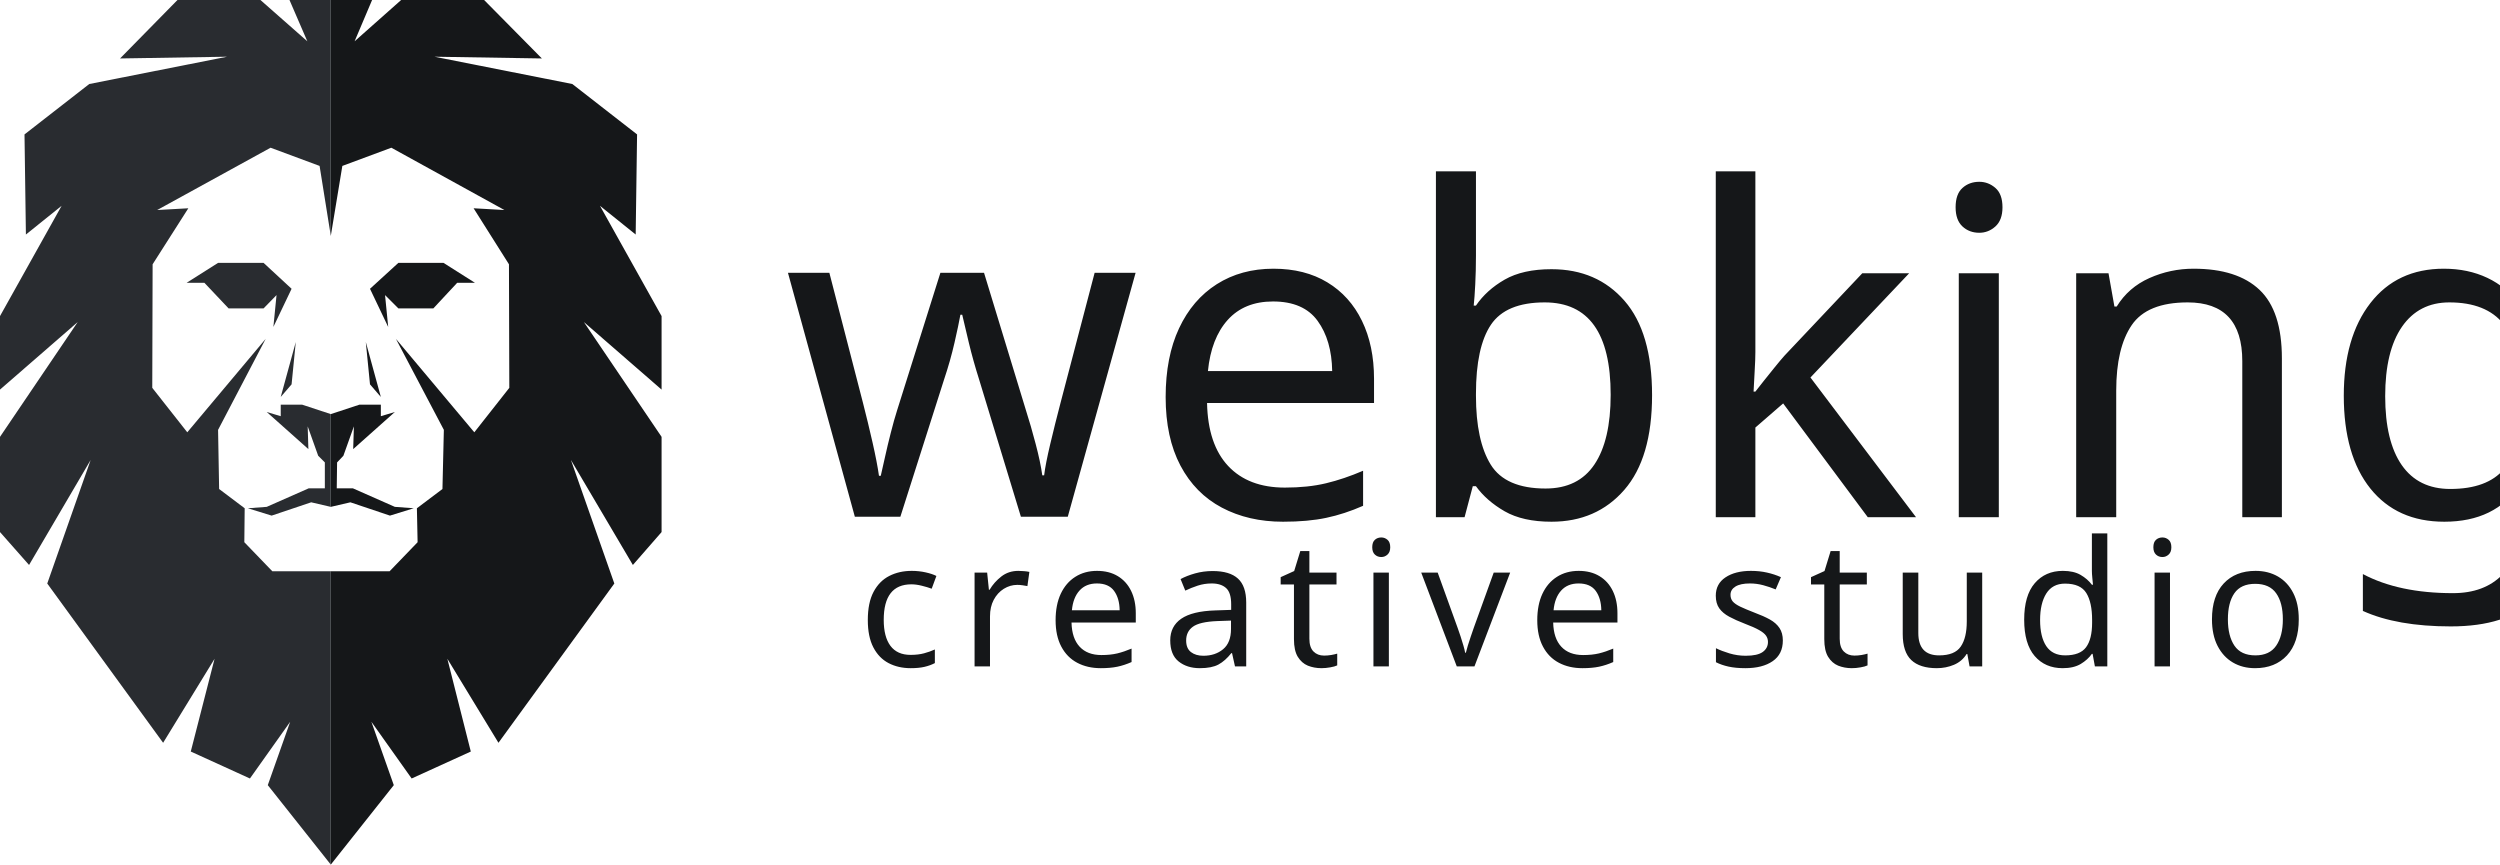
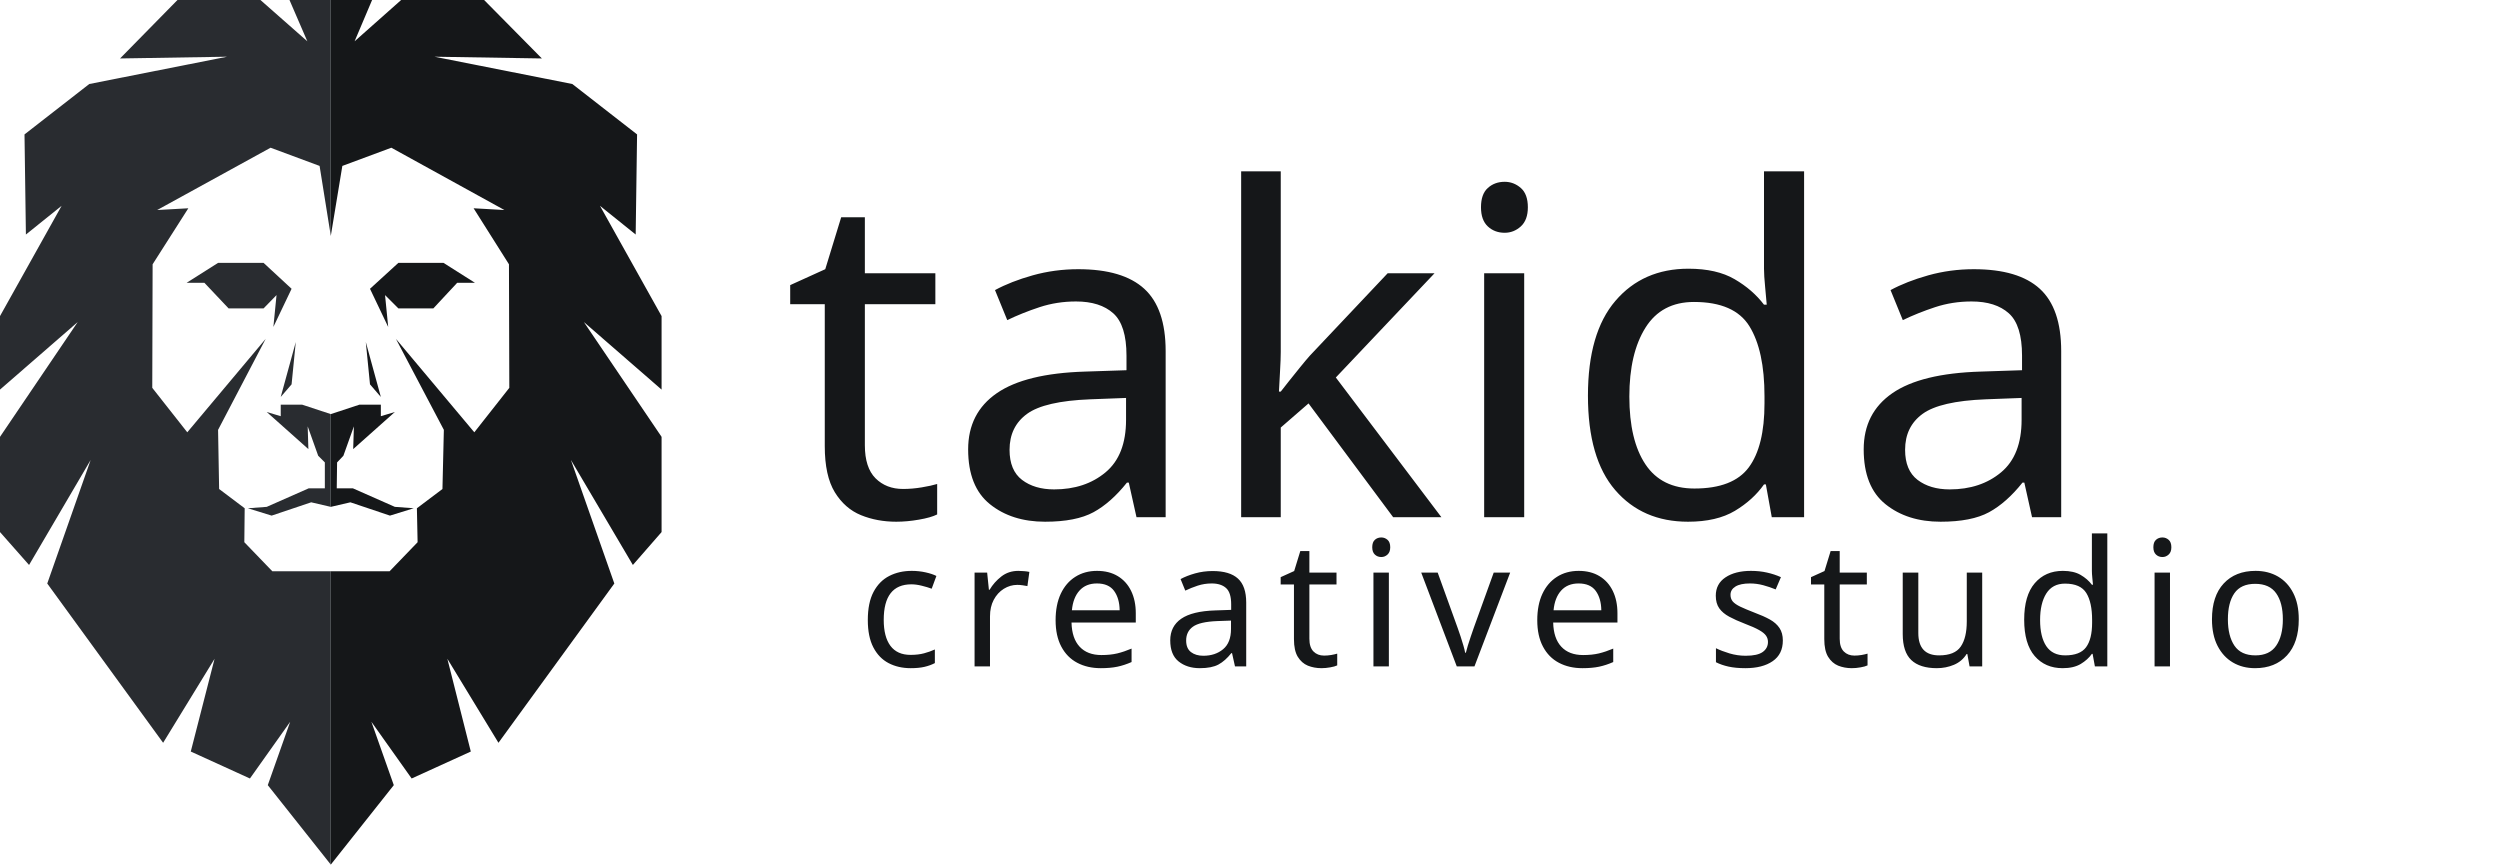
<svg xmlns="http://www.w3.org/2000/svg" version="1.1" id="logo" x="0px" y="0px" viewBox="0 0 714.2 247" style="enable-background:new 0 0 714.2 247;" xml:space="preserve">
  <style type="text/css">
	.st0{display:none;fill:#F2F3F2;}
	.st1{fill:#151719;}
	.st2{font-family:'Ubuntu';}
	.st3{font-size:50px;}
	.st4{letter-spacing:5;}
	.st5{font-size:130px;}
	.st6{display:none;fill:#151719;}
	.st7{fill:#292C30;}
	.st8{display:none;fill:#292C30;}
</style>
  <polygon class="st0" points="875.5,420.2 -115.6,420.1 -115.6,-175.2 875.5,-173.1 " />
  <g id="text_1_">
    <text transform="matrix(1 0 0 1 245.1657 190.3843)" class="st1 st2 st3 st4">creative studio</text>
-     <text transform="matrix(1 0 0 1 223.6665 147.7485)" class="st1 st2 st5">webking</text>
+     <text transform="matrix(1 0 0 1 223.6665 147.7485)" class="st1 st2 st5">takida</text>
  </g>
  <g id="lion">
    <g>
      <polygon class="st1" points="100.1,143.5 94.5,144.8 94.5,118.3 102.7,115.6 108.8,115.6 108.8,118.9 112.8,117.7 100.9,128.3     101.1,121.8 98.1,130.2 96.3,132.1 96.2,139.5 100.8,139.5 112.8,144.8 118.2,145.2 111.4,147.3   " />
      <polygon class="st1" points="108.8,113.4 105.7,109.8 104.5,97.7   " />
      <polygon class="st6" points="96.7,79.8 94.5,91.8 94.5,75.8   " />
      <polygon class="st6" points="113.1,72.1 107.7,60.7 112.2,60.7   " />
      <polygon class="st1" points="123.8,88.1 113.8,88.1 110,84.3 110.9,93.4 105.7,82.5 113.8,75.1 126.7,75.1 135.7,80.8 130.6,80.8       " />
      <polygon class="st1" points="112.5,224.3 94.5,247 94.5,163.2 111.3,163.2 119.3,154.9 119.1,145.2 126.4,139.7 126.8,122.8     113.1,96.8 135.5,123.5 145.5,110.8 145.4,75.5 135.3,59.5 144.1,60 111.8,42.2 97.8,47.4 94.5,67.4 94.5,0 106.3,0 101.3,11.8     114.6,0 138.3,0 154.8,16.7 124.1,16.2 163.5,24 182,38.4 181.6,67 171.4,58.8 189,90.3 189,111.3 166.8,92 189,124.8 189,152     180.8,161.4 163.1,131.4 175.5,166.7 142.4,212.2 127.8,188.2 134.5,214.7 117.6,222.4 106.1,206.2   " />
    </g>
    <g>
      <polygon class="st7" points="88.9,143.5 94.5,144.8 94.5,118.3 86.3,115.6 80.2,115.6 80.2,118.9 76.2,117.7 88.1,128.3     87.9,121.8 90.9,130.2 92.8,132.1 92.8,139.5 88.2,139.5 76.2,144.8 70.8,145.2 77.6,147.3   " />
      <polygon class="st7" points="80.2,113.4 83.3,109.8 84.5,97.7   " />
      <polygon class="st8" points="92.3,79.8 94.5,91.8 94.5,75.8   " />
      <polygon class="st8" points="75.9,72.1 81.3,60.7 76.8,60.7   " />
      <polygon class="st7" points="65.3,88.1 75.3,88.1 79,84.3 78.1,93.4 83.3,82.5 75.3,75.1 62.3,75.1 53.3,80.8 58.4,80.8   " />
      <polygon class="st7" points="76.5,224.3 94.5,247 94.5,163.2 77.8,163.2 69.8,154.9 69.9,145.2 62.6,139.7 62.3,122.8 75.9,96.8     53.5,123.5 43.5,110.8 43.6,75.5 53.8,59.5 44.9,60 77.3,42.2 91.3,47.4 94.5,67.4 94.5,0 82.7,0 87.8,11.8 74.4,0 50.7,0     34.3,16.7 64.9,16.2 25.5,24 7,38.4 7.4,67 17.6,58.8 0,90.3 0,111.3 22.2,92 0,124.8 0,152 8.3,161.4 25.9,131.4 13.5,166.7     46.6,212.2 61.3,188.2 54.5,214.7 71.4,222.4 82.9,206.2   " />
    </g>
  </g>
</svg>
